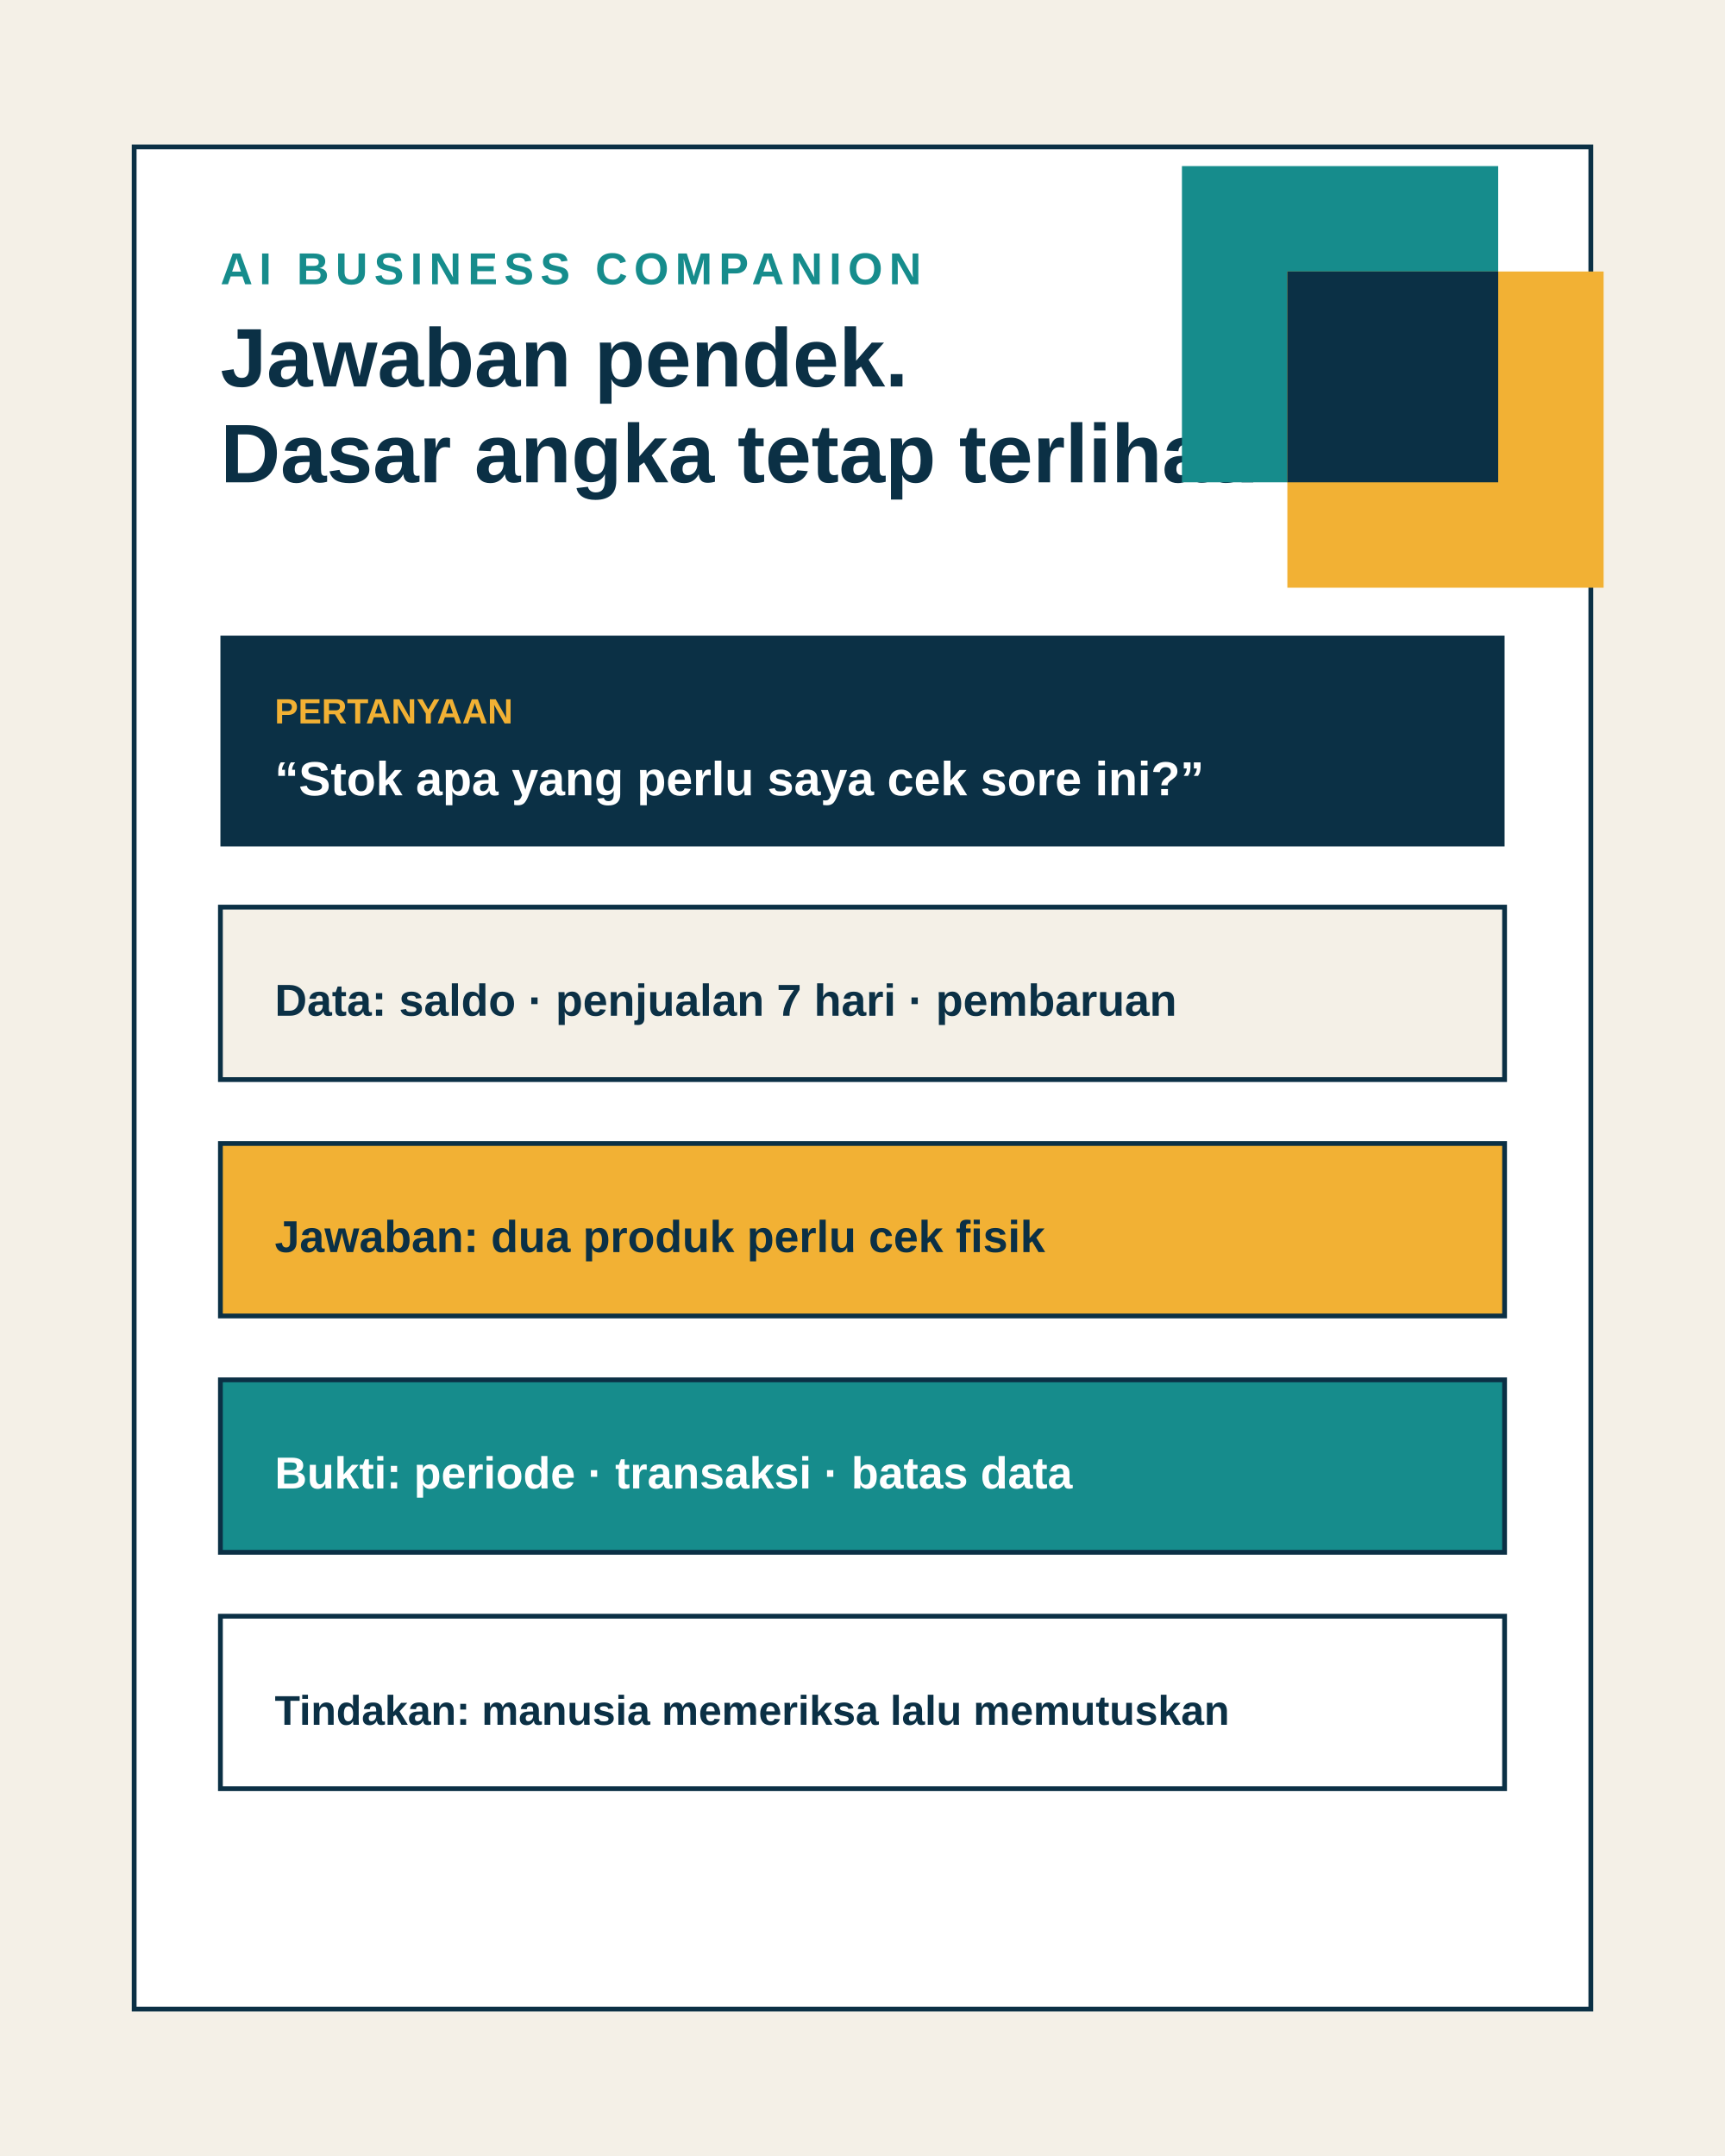
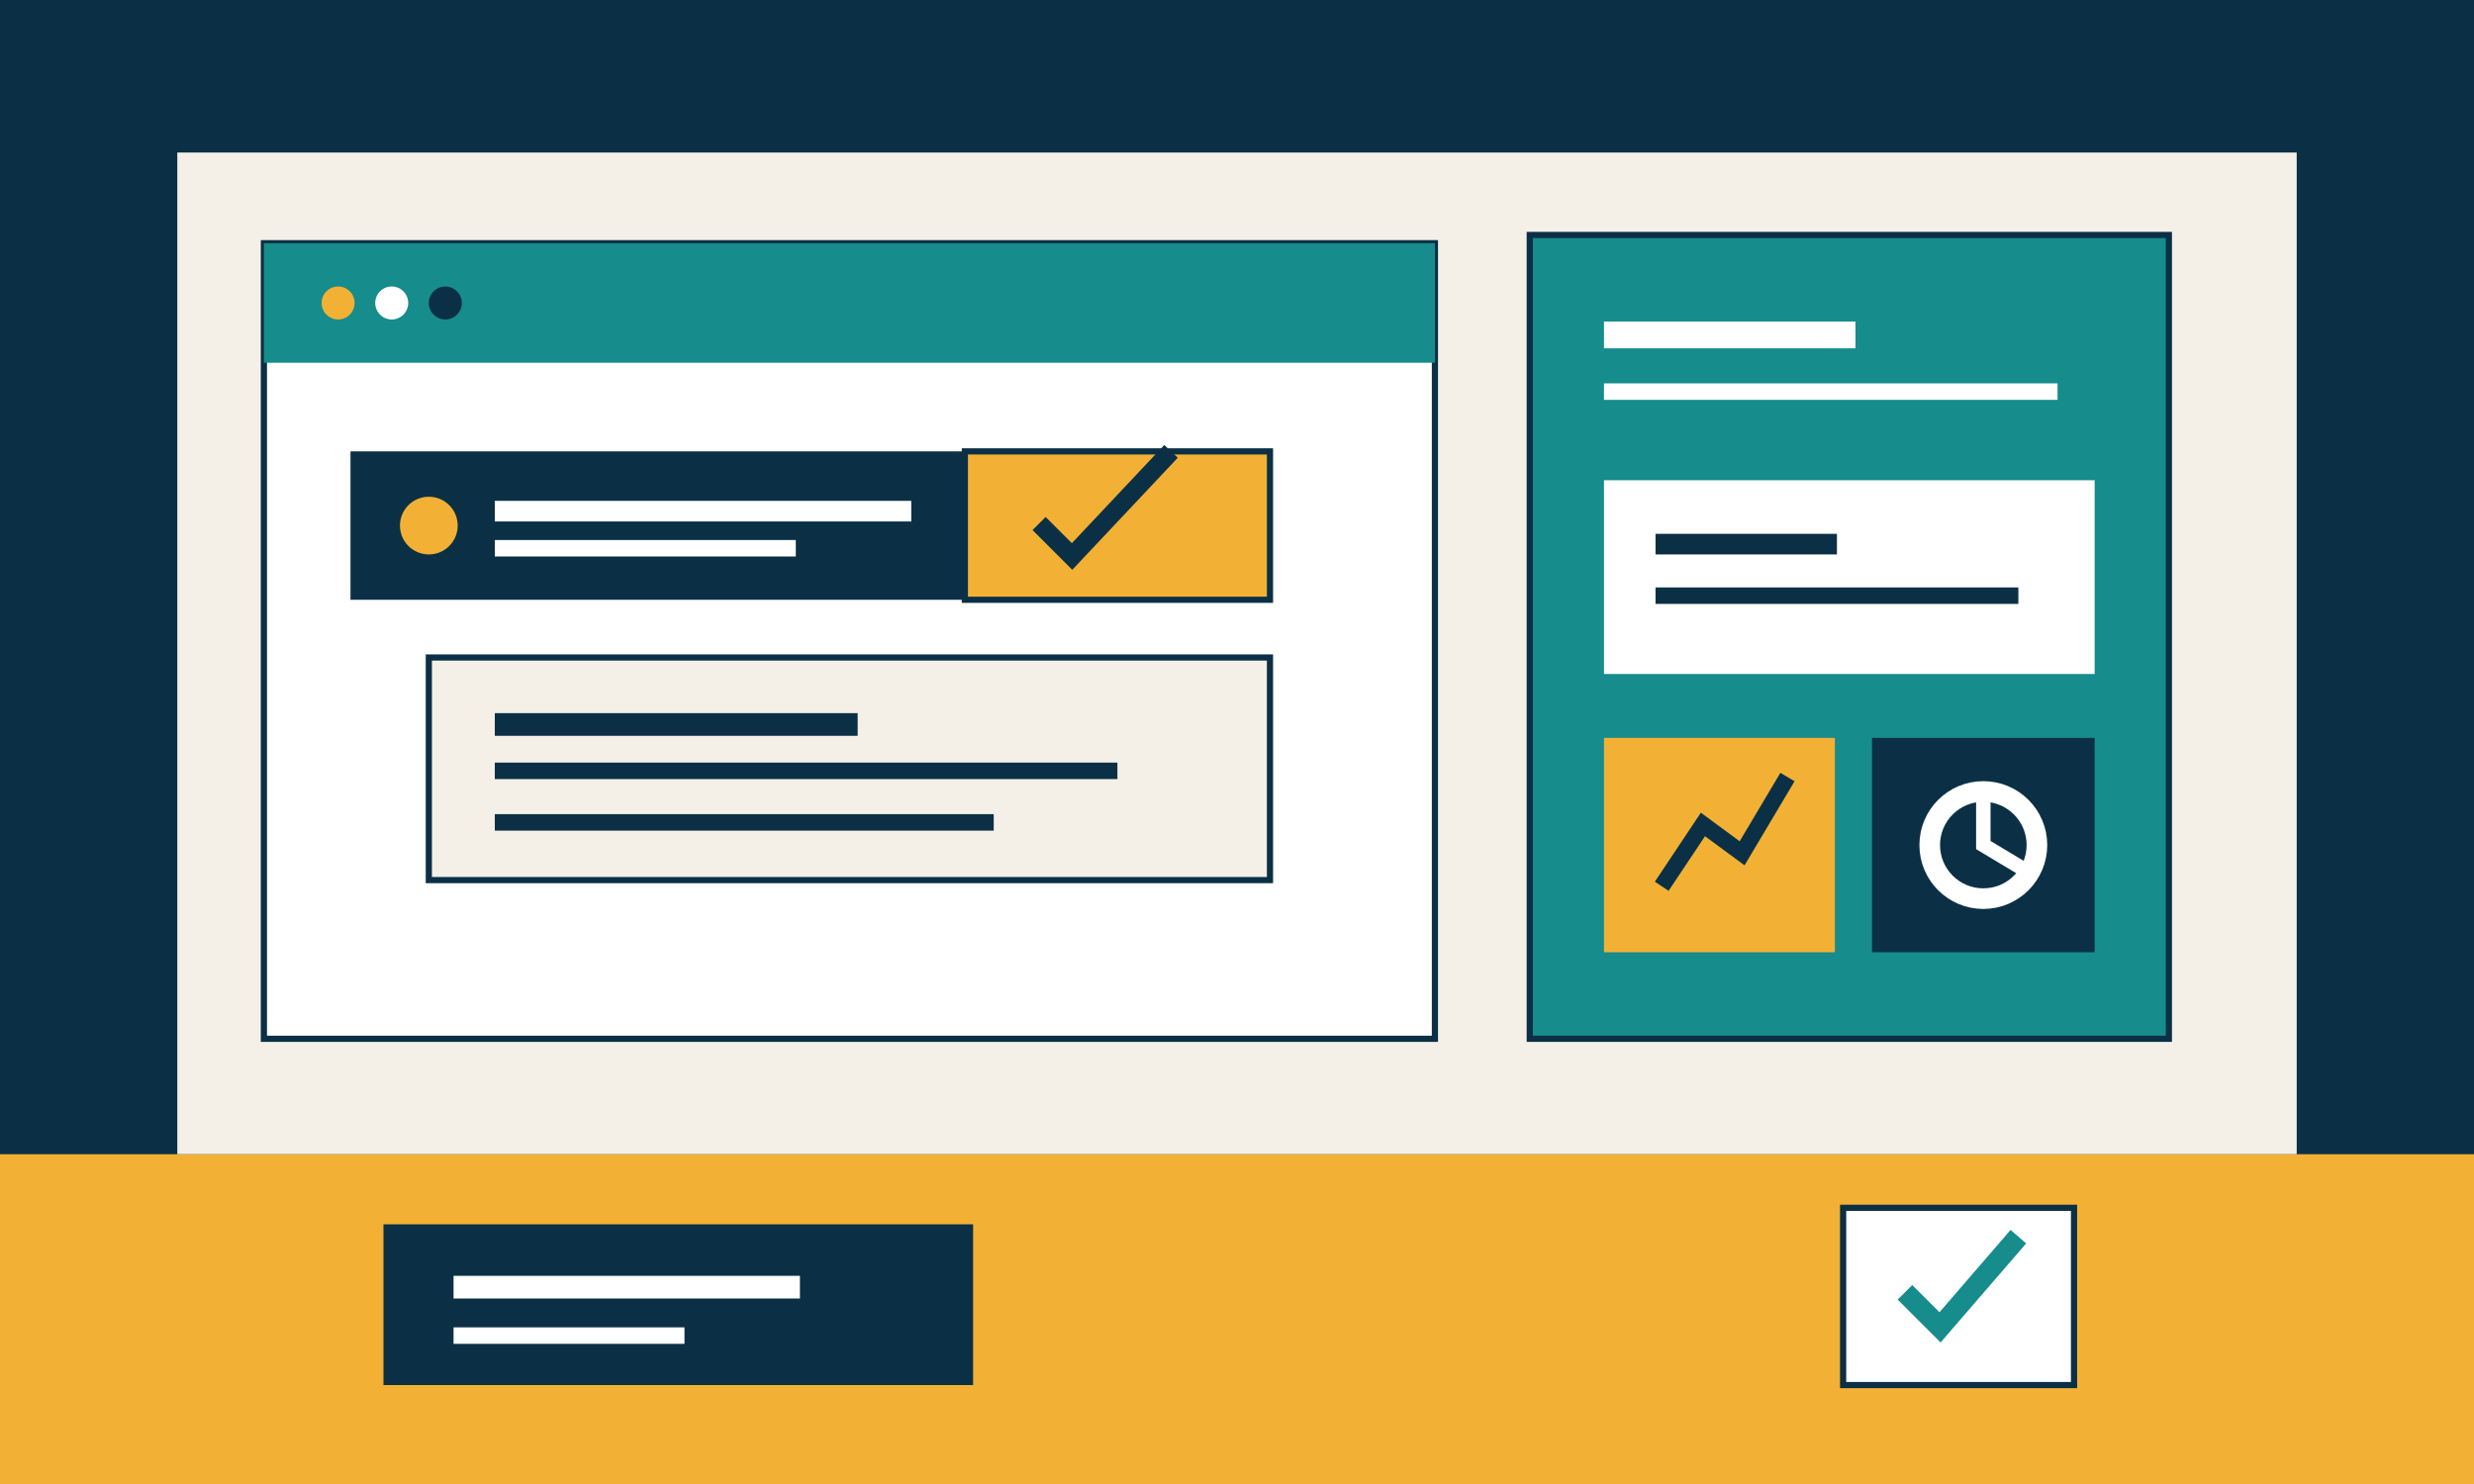
- <svg xmlns="http://www.w3.org/2000/svg" width="1080" height="1350" viewBox="0 0 1080 1350" role="img" aria-labelledby="title desc">
-   <rect width="1080" height="1350" fill="#F4F0E7" />
-   <rect x="84" y="92" width="912" height="1166" fill="#FFFFFF" stroke="#0B3045" stroke-width="3" />
-   <text x="138" y="178" fill="#168C8C" font-family="Plus Jakarta Sans, Arial, sans-serif" font-size="28" font-weight="800" letter-spacing="4">AI BUSINESS COMPANION</text>
-   <text x="138" y="242" fill="#0B3045" font-family="Plus Jakarta Sans, Arial, sans-serif" font-size="52" font-weight="800">Jawaban pendek.</text>
-   <text x="138" y="302" fill="#0B3045" font-family="Plus Jakarta Sans, Arial, sans-serif" font-size="52" font-weight="800">Dasar angka tetap terlihat.</text>
-   <g transform="translate(138 398)">
-     <rect width="804" height="132" fill="#0B3045" />
-     <text x="34" y="55" fill="#F2B134" font-family="Plus Jakarta Sans, Arial, sans-serif" font-size="22" font-weight="800">PERTANYAAN</text>
-     <text x="34" y="100" fill="#FFFFFF" font-family="Plus Jakarta Sans, Arial, sans-serif" font-size="30" font-weight="800">“Stok apa yang perlu saya cek sore ini?”</text>
-     <rect y="170" width="804" height="108" fill="#F4F0E7" stroke="#0B3045" stroke-width="3" />
-     <text x="34" y="238" fill="#0B3045" font-family="Plus Jakarta Sans, Arial, sans-serif" font-size="28" font-weight="800">Data: saldo · penjualan 7 hari · pembaruan</text>
-     <rect y="318" width="804" height="108" fill="#F2B134" stroke="#0B3045" stroke-width="3" />
-     <text x="34" y="386" fill="#0B3045" font-family="Plus Jakarta Sans, Arial, sans-serif" font-size="28" font-weight="800">Jawaban: dua produk perlu cek fisik</text>
-     <rect y="466" width="804" height="108" fill="#168C8C" stroke="#0B3045" stroke-width="3" />
-     <text x="34" y="534" fill="#FFFFFF" font-family="Plus Jakarta Sans, Arial, sans-serif" font-size="28" font-weight="800">Bukti: periode · transaksi · batas data</text>
-     <rect y="614" width="804" height="108" fill="#FFFFFF" stroke="#0B3045" stroke-width="3" />
-     <text x="34" y="682" fill="#0B3045" font-family="Plus Jakarta Sans, Arial, sans-serif" font-size="26" font-weight="800">Tindakan: manusia memeriksa lalu memutuskan</text>
+ <svg xmlns="http://www.w3.org/2000/svg" width="1200" height="720" viewBox="0 0 1200 720" role="img" aria-labelledby="title desc">
+   <rect width="1200" height="720" fill="#0B3045" />
+   <path d="M0 560h1200v160H0z" fill="#F2B134" />
+   <path d="M86 74h1028v486H86z" fill="#F4F0E7" />
+   <path d="M128 118h568v386H128z" fill="#FFF" stroke="#0B3045" stroke-width="3" />
+   <path d="M128 118h568v58H128z" fill="#168C8C" />
+   <circle cx="164" cy="147" r="8" fill="#F2B134" />
+   <circle cx="190" cy="147" r="8" fill="#FFF" />
+   <circle cx="216" cy="147" r="8" fill="#0B3045" />
+   <g transform="translate(170 219)">
+     <path d="M0 0h314v72H0z" fill="#0B3045" />
+     <circle cx="38" cy="36" r="14" fill="#F2B134" />
+     <path d="M70 24h202v10H70zM70 43h146v8H70z" fill="#FFF" />
+     <path d="M38 100h408v108H38z" fill="#F4F0E7" stroke="#0B3045" stroke-width="3" />
+     <path d="M70 127h176v11H70zM70 151h302v8H70zM70 176h242v8H70z" fill="#0B3045" />
+     <path d="M298 0h148v72H298z" fill="#F2B134" stroke="#0B3045" stroke-width="3" />
+     <path d="m334 35 16 16 48-51" fill="none" stroke="#0B3045" stroke-width="9" />
  </g>
-   <path d="M740 104h198v198H740z" fill="#168C8C" />
-   <path d="M806 170h198v198H806z" fill="#F2B134" />
-   <path d="M806 170h132v132H806z" fill="#0B3045" />
+   <g transform="translate(742 114)">
+     <path d="M0 0h310v390H0z" fill="#168C8C" stroke="#0B3045" stroke-width="3" />
+     <path d="M36 42h122v13H36zM36 72h220v8H36z" fill="#FFF" />
+     <path d="M36 119h238v94H36z" fill="#FFF" />
+     <path d="M61 145h88v10H61zM61 171h176v8H61z" fill="#0B3045" />
+     <path d="M36 244h112v104H36z" fill="#F2B134" />
+     <path d="M166 244h108v104H166z" fill="#0B3045" />
+     <path d="m64 316 20-30 19 14 22-37" fill="none" stroke="#0B3045" stroke-width="8" />
+     <circle cx="220" cy="296" r="26" fill="none" stroke="#FFF" stroke-width="10" />
+     <path d="M220 270v26l20 12" stroke="#FFF" stroke-width="7" fill="none" />
+   </g>
+   <path d="M186 594h286v78H186z" fill="#0B3045" />
+   <path d="M220 619h168v11H220zM220 644h112v8H220z" fill="#FFF" />
+   <path d="M894 586h112v86H894z" fill="#FFF" stroke="#0B3045" stroke-width="3" />
+   <path d="m924 627 17 17 38-44" fill="none" stroke="#168C8C" stroke-width="10" />
</svg>
